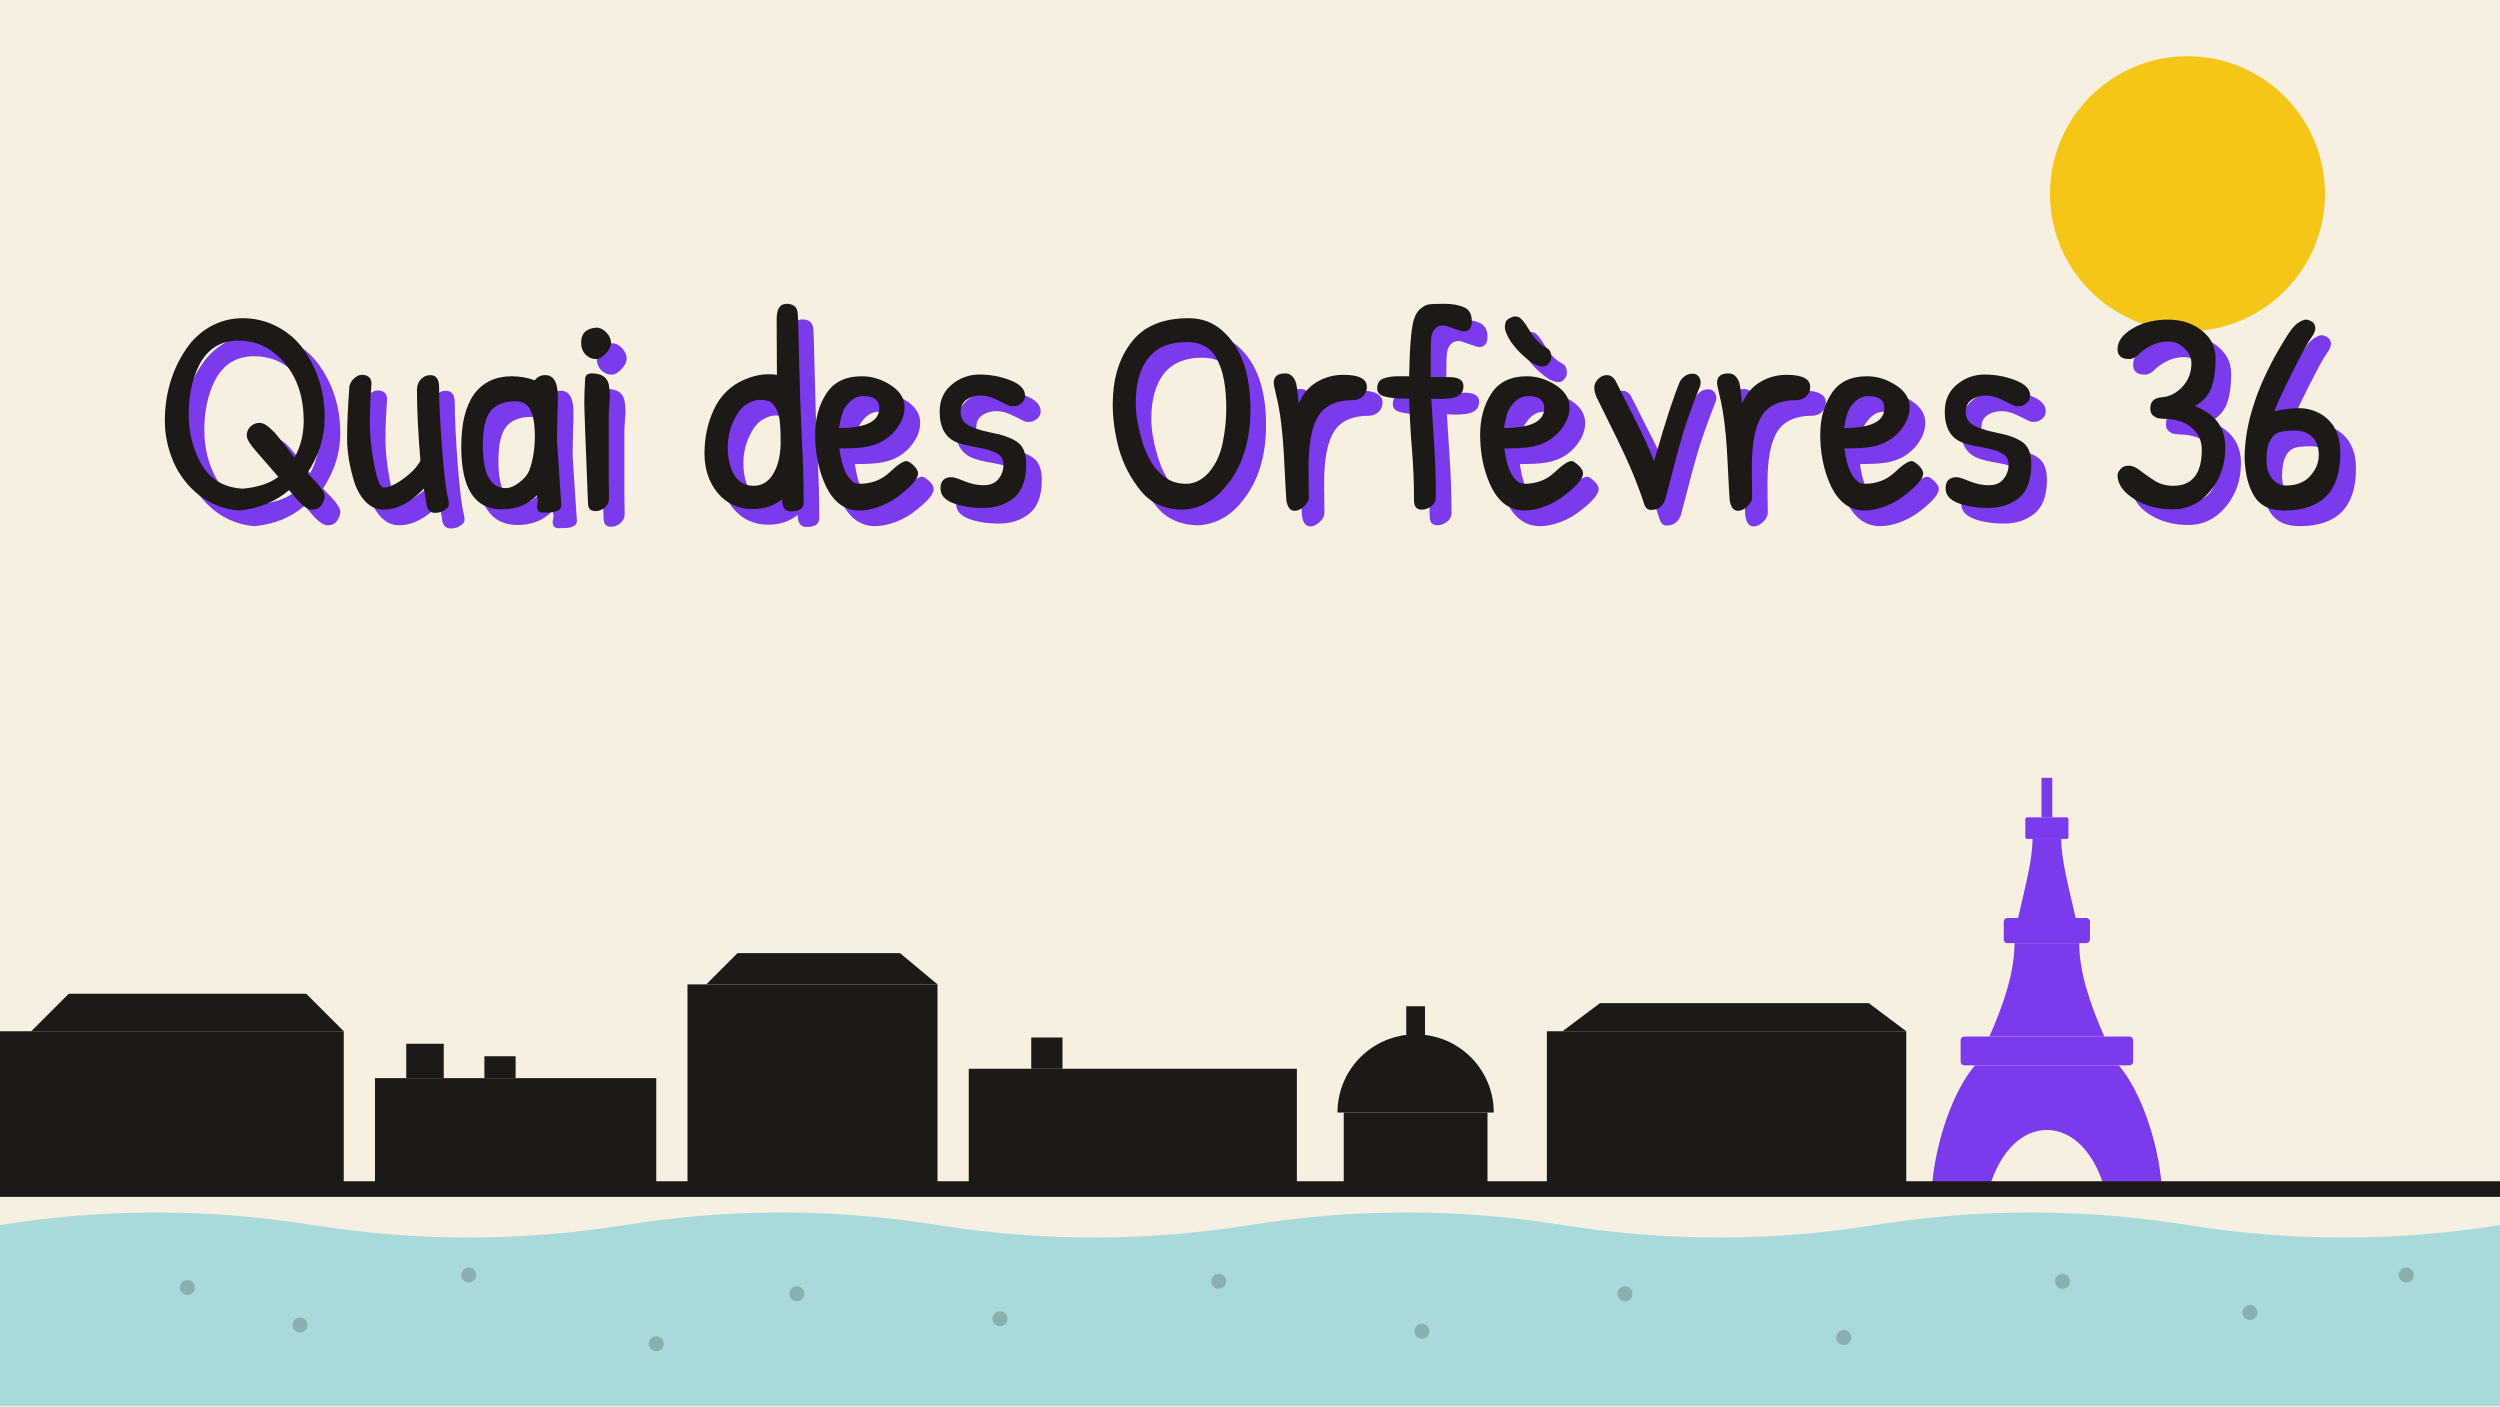
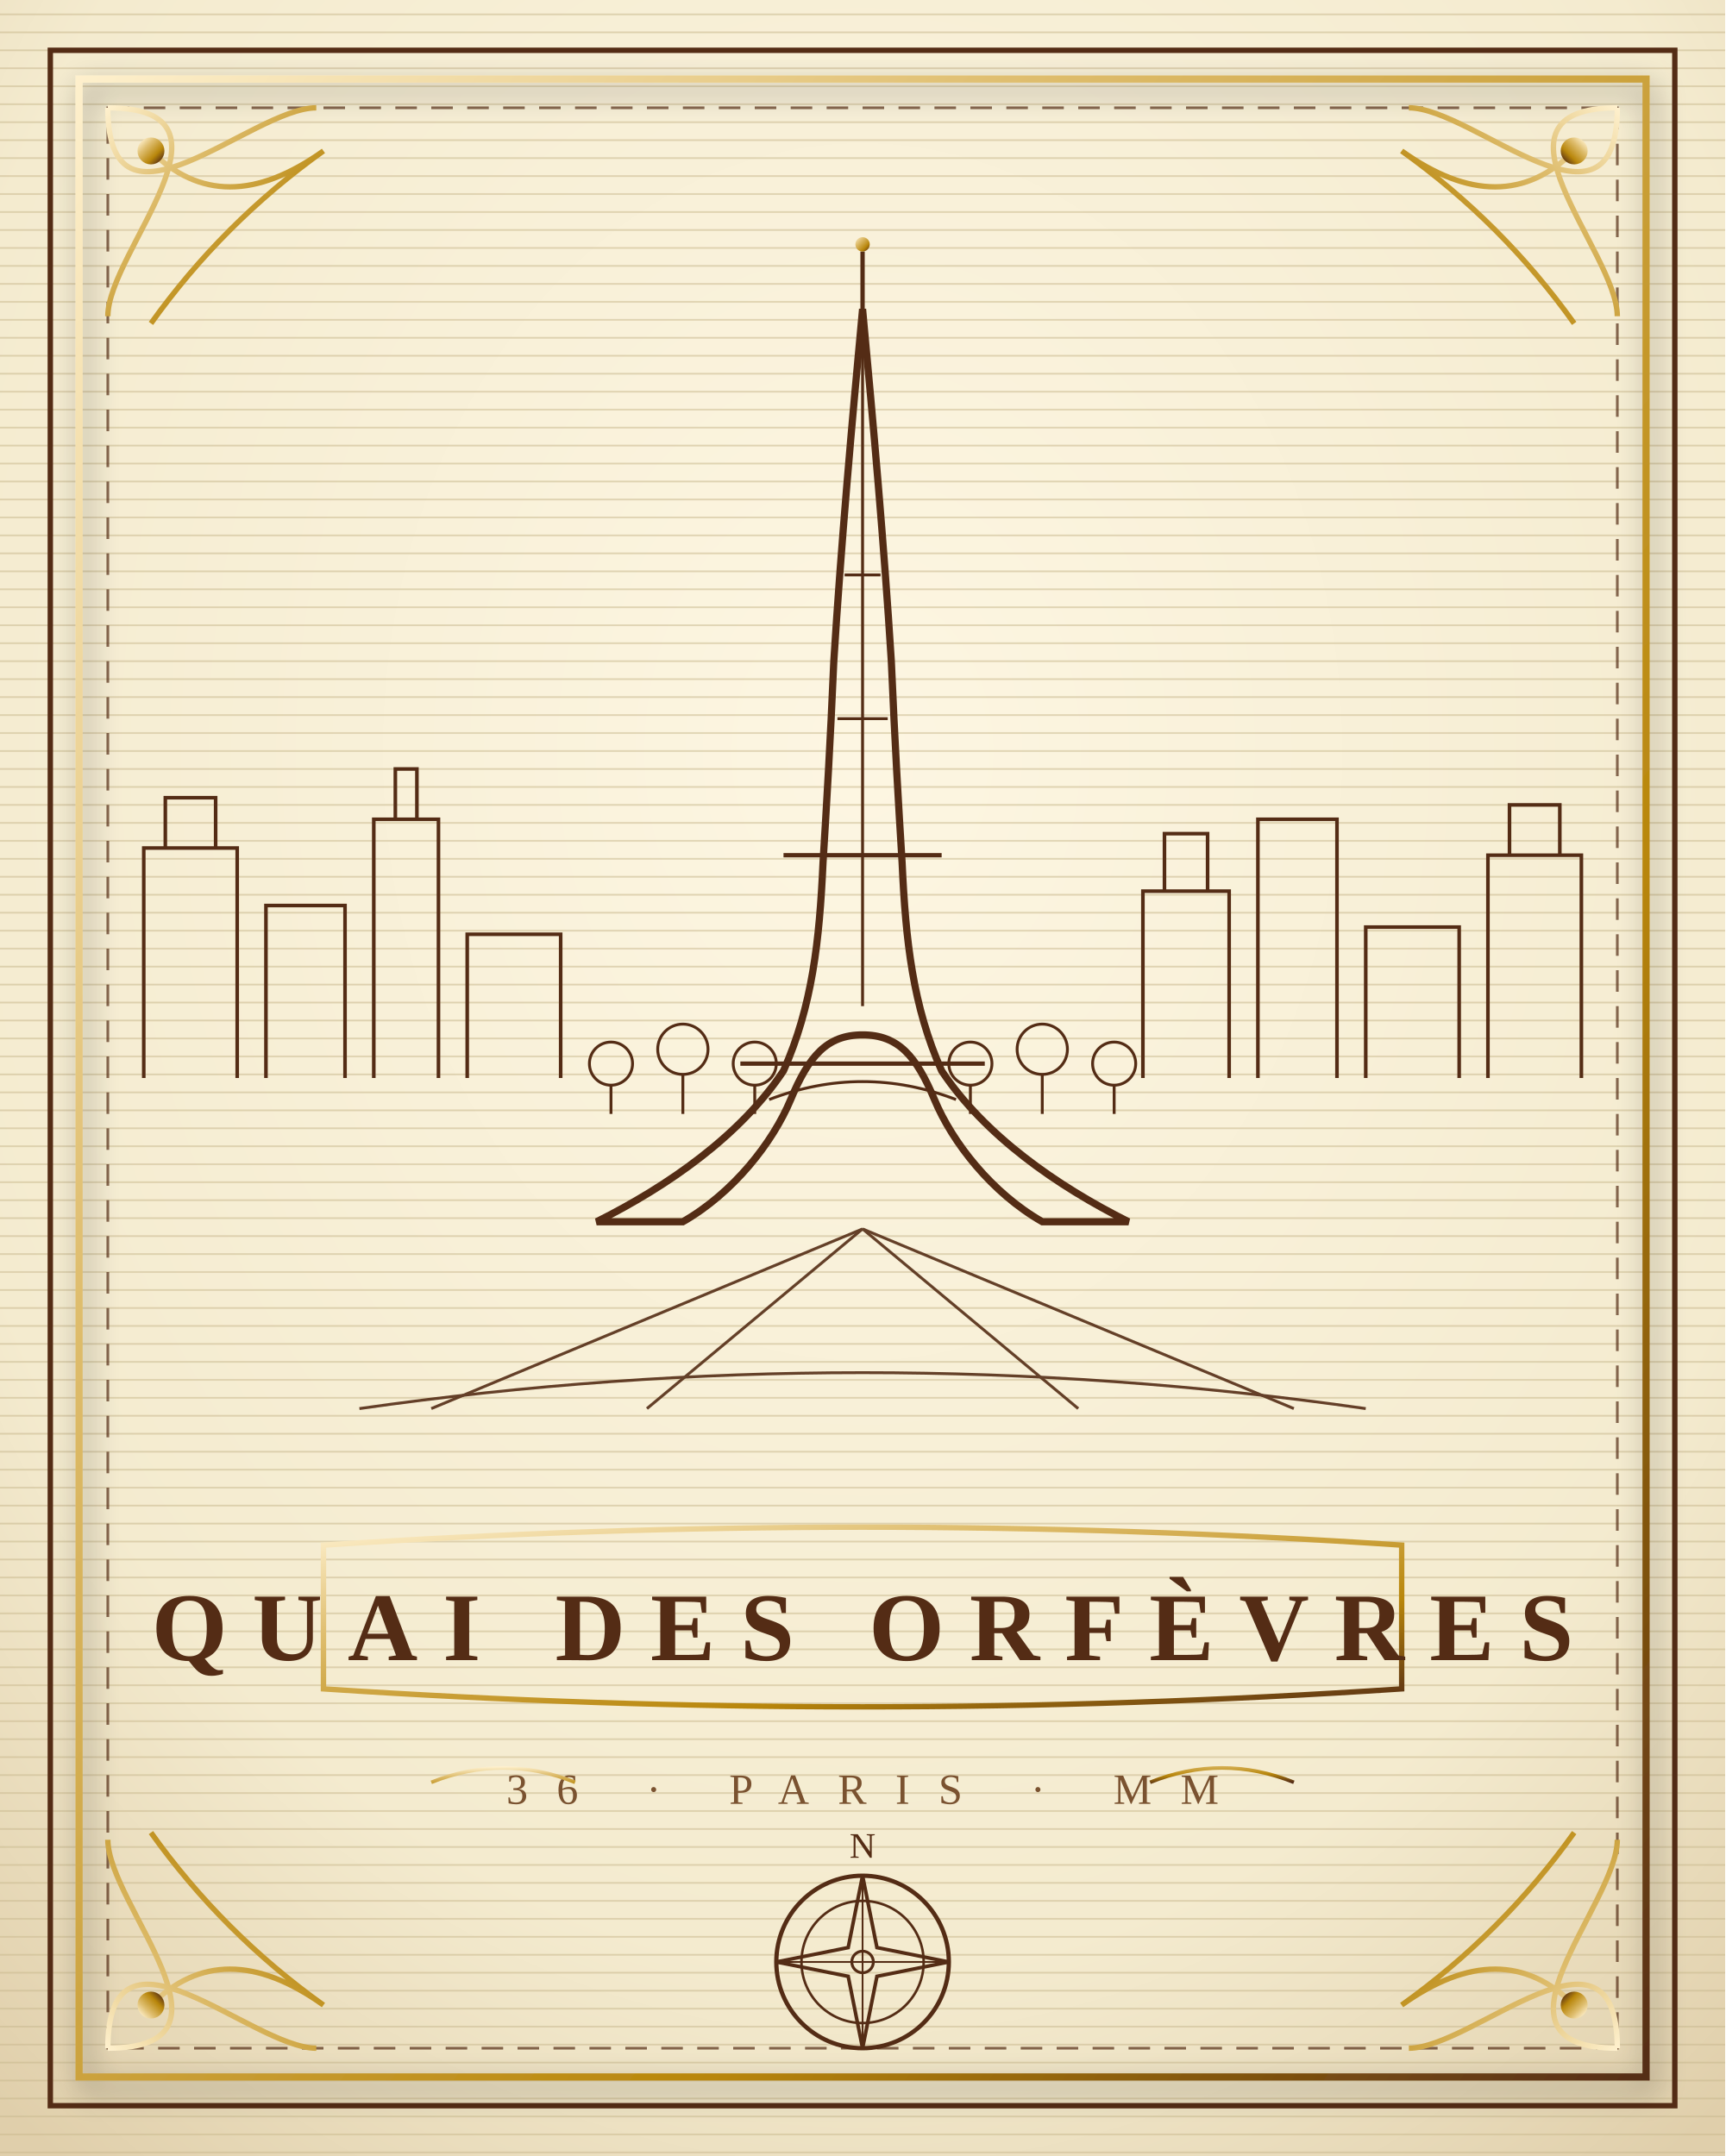
- <svg xmlns="http://www.w3.org/2000/svg" viewBox="0 0 800 450" width="800" height="450" version="1.1" id="svg28">
-   <defs id="defs28" />
-   <rect width="800" height="450" fill="#F7EFE0" id="rect1" />
-   <circle id="sun" cx="700" cy="62" r="44" fill="#F5C518" />
-   <g id="title">
-     <path d="m 98.686,163.216 -1.196,-1.38 q -6.532,5.612 -16.008,6.532 -6.992,-0.552 -12.604,-4.784 -5.52,-4.324 -8.372,-10.764 -2.76,-6.532 -2.76,-13.064 0,-12.512 6.348,-22.356 3.036,-4.876 7.912,-7.728 4.876,-2.852 10.672,-2.852 5.796,0 10.948,2.668 5.152,2.668 8.464,7.268 6.808,9.568 6.808,21.896 0,9.292 -5.52,17.664 0,0.092 2.852,3.036 2.668,2.944 2.668,4.416 0,1.38 -1.012,2.852 -0.92,1.472 -3.128,1.472 -2.208,0 -6.072,-4.876 z m -29.44,-10.028 q 4.232,7.636 13.34,8.188 7.36,-0.644 11.5,-3.772 l -7.268,-8.372 q -2.852,-3.22 -2.852,-4.876 0,-1.748 1.196,-2.852 1.196,-1.196 2.944,-1.196 1.84,0 4.784,3.128 1.748,2.024 4.692,5.796 1.288,1.84 1.656,2.208 2.944,-5.336 2.944,-11.684 0,-14.352 -9.568,-21.896 -4.784,-3.864 -11.316,-3.864 -8.464,0 -12.512,7.728 -3.404,6.808 -3.404,15.732 0,8.832 3.864,15.732 z M 116.81,128.624 q 0.368,-1.564 1.564,-2.576 1.196,-1.104 2.392,-1.104 1.288,0 1.932,0.46 0.736,0.46 0.828,0.828 0.184,0.368 0.368,1.288 -0.552,7.176 -0.552,12.972 0,5.704 1.38,13.156 1.38,7.36 3.036,7.36 2.484,0 6.256,-2.76 3.864,-2.76 5.52,-5.796 -1.104,-13.248 -1.104,-22.724 0,-1.932 1.196,-3.312 1.288,-1.38 3.036,-1.38 2.852,0 2.852,3.864 0,6.532 0.92,19.412 1.012,12.88 2.024,16.376 0.184,0.736 0.184,1.748 0,0.92 -1.288,1.748 -1.196,0.92 -3.22,0.92 -1.932,0 -2.576,-2.208 -0.184,-1.84 -0.92,-5.52 -6.44,6.716 -12.972,6.716 -3.036,0 -5.428,-2.3 -2.392,-2.3 -3.772,-6.256 -2.392,-7.636 -2.392,-14.352 0,-6.716 0.736,-16.56 z m 62.652,-3.588 q 4.048,0 4.048,6.9 0,0.736 0,1.564 l -0.184,6.44 q -0.092,3.036 -0.092,5.98 l 1.38,20.792 q 0,2.3 -4.692,2.3 -0.276,0 -1.38,0 -1.012,0 -1.472,-0.828 -0.368,-0.828 -0.092,-2.024 0.368,-1.196 -0.184,-2.668 -4.232,4.508 -11.224,4.508 -12.972,0 -12.972,-20.056 0,-11.132 4.14,-16.836 4.232,-5.704 12.052,-5.704 3.68,0 7.36,1.288 1.196,-1.656 3.312,-1.656 z m -9.568,8.372 q -5.244,0 -7.82,3.036 -2.576,3.036 -2.576,11.132 0,13.616 7.36,13.616 1.932,0 4.232,-1.748 2.392,-1.748 3.312,-3.956 1.748,-4.968 1.748,-10.856 0,-5.888 -1.472,-8.556 -1.38,-2.668 -4.784,-2.668 z M 195.93,109.856 q 1.656,0 3.128,1.564 1.472,1.564 1.472,3.312 0,1.656 -1.656,3.404 -1.564,1.748 -3.312,1.748 -1.748,0 -3.22,-1.472 -1.38,-1.472 -1.38,-3.772 0,-4.416 4.784,-4.784 0.092,0 0.184,0 z m 3.864,48.208 0.092,6.44 q 0,1.748 -1.38,2.944 -1.38,1.104 -2.944,1.104 -2.3,0 -2.392,-2.3 -1.196,-29.348 -1.196,-32.476 0,-3.128 0.276,-7.636 0.184,-1.656 2.116,-1.656 4.876,0 5.52,3.956 0.276,2.024 0.276,3.22 l -0.368,5.796 z m 53.82,-33.12 -0.092,-17.756 q 0,-4.968 3.128,-4.968 3.22,0 3.588,2.76 0.184,1.196 0.46,14.444 0.276,13.248 0.828,24.84 0.644,11.592 0.644,21.62 0,2.76 -4.14,2.76 -2.76,0 -2.76,-3.864 -3.956,3.128 -9.384,3.128 -6.9,0 -11.224,-5.152 -4.232,-5.152 -4.232,-12.696 0,-7.544 3.036,-14.076 3.128,-6.624 9.66,-9.476 4.048,-1.748 7.82,-1.748 1.38,0 2.668,0.184 z m 0.46,12.604 q -0.644,-2.024 -1.564,-3.036 -0.92,-1.104 -2.024,-1.288 -1.012,-0.276 -2.484,-0.276 -1.472,0 -3.588,1.104 -2.116,1.104 -3.588,3.588 -2.944,4.968 -2.944,10.488 0,5.428 2.116,8.924 2.208,3.404 6.164,3.404 4.048,0 6.348,-3.956 2.3,-3.956 2.3,-10.12 0,-6.9 -0.736,-8.832 z m 26.68,-12.144 q 4.876,0 9.292,2.852 4.416,2.852 4.416,7.084 0,4.14 -3.588,8.096 -3.588,3.864 -9.568,4.692 -2.576,0.368 -7.728,0.368 1.012,7.82 3.956,10.304 0.92,1.012 2.484,1.012 5.704,0 9.568,-3.588 3.864,-3.68 5.52,-3.68 0.736,0 2.208,1.38 1.472,1.38 1.472,2.576 0,2.392 -5.796,6.9 -2.576,2.116 -6.256,3.588 -3.588,1.38 -6.716,1.38 -8.004,0 -11.776,-10.304 -2.392,-6.348 -2.392,-13.984 0,-7.636 3.588,-13.156 3.588,-5.52 11.316,-5.52 z m 0.46,6.348 q -3.496,0 -5.98,3.956 -0.92,1.38 -1.748,6.256 12.88,0 12.88,-6.348 0,-3.864 -5.152,-3.864 z m 24.472,4.968 q 0,-5.428 3.864,-8.648 3.864,-3.22 8.924,-3.22 5.152,0 9.844,1.84 4.692,1.84 4.692,4.876 0,1.564 -1.196,2.484 -1.196,0.92 -2.116,0.92 -0.828,0 -1.38,0 -0.46,-0.092 -3.68,-1.748 -3.128,-1.656 -5.796,-1.656 -2.668,0 -4.6,1.38 -1.84,1.288 -1.84,3.864 0,2.576 2.116,4.048 2.208,1.472 7.636,2.576 5.428,1.012 8.28,2.944 2.944,1.932 2.944,7.176 0,7.636 -4.048,10.856 -3.956,3.128 -9.66,3.128 -5.704,0 -9.752,-1.564 -3.956,-1.564 -3.956,-4.692 0,-3.588 3.588,-3.588 0.92,0 4.048,1.288 3.128,1.288 6.164,1.288 3.128,0 4.692,-1.932 1.656,-2.024 1.656,-4.6 0,-2.576 -2.116,-3.68 -2.116,-1.196 -6.44,-1.932 -4.324,-0.736 -6.348,-1.564 -5.52,-2.208 -5.52,-9.844 z m 79.672,-29.9 q 6.44,0 10.948,4.14 8.832,7.912 8.832,25.024 0,17.02 -9.752,26.772 -5.06,4.876 -11.684,5.336 -8.74,0 -13.616,-5.98 -4.876,-5.98 -6.992,-13.34 -2.024,-7.452 -2.024,-14.352 0,-11.776 5.612,-19.412 5.888,-8.188 18.676,-8.188 z m -0.644,7.636 q -12.328,0 -15.364,11.684 -0.92,3.128 -0.92,8.004 0,4.876 1.84,11.316 2.484,8.648 7.36,12.144 2.852,2.208 6.9,2.208 4.048,0 7.268,-3.588 3.22,-3.68 4.416,-9.292 1.196,-5.612 1.196,-11.316 0,-10.12 -2.944,-15.64 -2.852,-5.52 -9.752,-5.52 z m 39.008,40.112 0.092,9.476 q 0,1.656 -1.564,3.036 -1.472,1.38 -2.944,1.38 -2.116,0 -2.668,-3.312 -0.092,-0.736 -0.736,-13.432 -0.644,-12.788 -2.484,-20.056 -0.828,-3.496 -0.828,-4.14 0,-3.036 3.68,-3.036 1.564,0 2.484,1.196 0.92,1.196 1.104,2.484 0.276,1.196 0.46,3.312 0.184,2.116 0.276,2.668 1.932,-4.6 5.796,-6.9 3.864,-2.3 8.464,-2.3 7.544,0 7.544,3.864 0,1.932 -1.38,3.128 -1.288,1.104 -3.036,1.104 -7.82,0 -11.04,4.968 -3.22,4.968 -3.22,16.56 z M 459.786,103.6 q 1.472,-1.104 2.484,-1.196 1.104,-0.184 4.876,-0.184 3.864,0 6.348,1.104 2.484,1.104 2.484,4.416 0,3.312 -2.668,3.312 -0.552,0 -3.128,-0.92 -2.576,-1.012 -3.312,-1.012 -3.22,0 -3.864,3.864 -0.184,1.38 -0.184,5.704 0,4.232 0,6.992 h 6.44 q 4.048,0.184 4.048,2.852 0,3.864 -5.52,4.048 -0.828,0.092 -2.024,0.092 -1.196,0 -2.76,-0.092 0.184,3.68 0.828,13.156 0.644,9.384 0.644,18.308 0,1.84 -1.472,2.944 -1.472,1.104 -3.036,1.104 -2.484,0 -2.484,-2.944 0,-8.28 -0.644,-16.1 -0.644,-7.82 -0.92,-16.468 -8.28,0 -9.66,-1.656 -0.552,-0.644 -0.552,-1.656 0,-2.392 1.932,-3.128 2.024,-0.736 4.6,-0.736 2.576,0 3.68,0 0.276,-14.996 1.656,-18.584 0.828,-2.208 2.208,-3.22 z m 41.032,17.388 q -0.828,1.288 -2.116,1.288 -1.196,0 -2.944,-0.92 -1.656,-0.92 -4.232,-3.404 -2.484,-2.484 -3.772,-4.784 -1.196,-2.392 -1.196,-3.22 0,-0.92 0.184,-1.656 0.184,-0.828 1.196,-1.38 1.104,-0.644 1.748,-0.644 0.644,0 1.012,0.092 1.38,0.368 3.772,4.416 2.392,3.956 5.244,5.428 1.472,0.736 1.656,2.392 0.184,1.656 -0.552,2.392 z m -7.268,4.416 q 4.876,0 9.292,2.852 4.416,2.852 4.416,7.084 0,4.14 -3.588,8.096 -3.588,3.864 -9.568,4.692 -2.576,0.368 -7.728,0.368 1.012,7.82 3.956,10.304 0.92,1.012 2.484,1.012 5.704,0 9.568,-3.588 3.864,-3.68 5.52,-3.68 0.736,0 2.208,1.38 1.472,1.38 1.472,2.576 0,2.392 -5.796,6.9 -2.576,2.116 -6.256,3.588 -3.588,1.38 -6.716,1.38 -8.004,0 -11.776,-10.304 -2.392,-6.348 -2.392,-13.984 0,-7.636 3.588,-13.156 3.588,-5.52 11.316,-5.52 z m 0.46,6.348 q -3.496,0 -5.98,3.956 -0.92,1.38 -1.748,6.256 12.88,0 12.88,-6.348 0,-3.864 -5.152,-3.864 z m 52.624,-7.176 q 1.288,0 1.932,0.92 0.644,0.828 0.644,1.84 l -0.092,0.92 q -3.864,9.844 -5.704,16.008 -1.196,4.324 -1.84,6.44 -0.552,2.116 -1.932,7.452 -1.38,5.336 -1.84,6.9 -1.288,3.128 -4.508,3.128 -1.564,0 -2.208,-2.024 -2.944,-9.2 -8.648,-20.792 -5.704,-11.592 -6.532,-13.248 -0.736,-1.748 -0.736,-3.128 0,-1.38 1.196,-2.668 1.288,-1.288 2.852,-1.288 1.564,0 2.668,1.656 1.012,2.024 5.704,11.316 4.784,9.292 6.716,14.628 0.092,-0.552 0.644,-2.3 4.692,-16.284 7.636,-23.276 1.564,-2.484 4.048,-2.484 z m 18.952,29.992 0.092,9.476 q 0,1.656 -1.564,3.036 -1.472,1.38 -2.944,1.38 -2.116,0 -2.668,-3.312 -0.092,-0.736 -0.736,-13.432 -0.644,-12.788 -2.484,-20.056 -0.828,-3.496 -0.828,-4.14 0,-3.036 3.68,-3.036 1.564,0 2.484,1.196 0.92,1.196 1.104,2.484 0.276,1.196 0.46,3.312 0.184,2.116 0.276,2.668 1.932,-4.6 5.796,-6.9 3.864,-2.3 8.464,-2.3 7.544,0 7.544,3.864 0,1.932 -1.38,3.128 -1.288,1.104 -3.036,1.104 -7.82,0 -11.04,4.968 -3.22,4.968 -3.22,16.56 z m 36.8,-29.164 q 4.876,0 9.292,2.852 4.416,2.852 4.416,7.084 0,4.14 -3.588,8.096 -3.588,3.864 -9.568,4.692 -2.576,0.368 -7.728,0.368 1.012,7.82 3.956,10.304 0.92,1.012 2.484,1.012 5.704,0 9.568,-3.588 3.864,-3.68 5.52,-3.68 0.736,0 2.208,1.38 1.472,1.38 1.472,2.576 0,2.392 -5.796,6.9 -2.576,2.116 -6.256,3.588 -3.588,1.38 -6.716,1.38 -8.004,0 -11.776,-10.304 -2.392,-6.348 -2.392,-13.984 0,-7.636 3.588,-13.156 3.588,-5.52 11.316,-5.52 z m 0.46,6.348 q -3.496,0 -5.98,3.956 -0.92,1.38 -1.748,6.256 12.88,0 12.88,-6.348 0,-3.864 -5.152,-3.864 z m 24.472,4.968 q 0,-5.428 3.864,-8.648 3.864,-3.22 8.924,-3.22 5.152,0 9.844,1.84 4.692,1.84 4.692,4.876 0,1.564 -1.196,2.484 -1.196,0.92 -2.116,0.92 -0.828,0 -1.38,0 -0.46,-0.092 -3.68,-1.748 -3.128,-1.656 -5.796,-1.656 -2.668,0 -4.6,1.38 -1.84,1.288 -1.84,3.864 0,2.576 2.116,4.048 2.208,1.472 7.636,2.576 5.428,1.012 8.28,2.944 2.944,1.932 2.944,7.176 0,7.636 -4.048,10.856 -3.956,3.128 -9.66,3.128 -5.704,0 -9.752,-1.564 -3.956,-1.564 -3.956,-4.692 0,-3.588 3.588,-3.588 0.92,0 4.048,1.288 3.128,1.288 6.164,1.288 3.128,0 4.692,-1.932 1.656,-2.024 1.656,-4.6 0,-2.576 -2.116,-3.68 -2.116,-1.196 -6.44,-1.932 -4.324,-0.736 -6.348,-1.564 -5.52,-2.208 -5.52,-9.844 z m 71.576,-22.448 q -5.428,0 -10.12,4.692 -1.288,0.92 -2.3,0.92 -1.012,0 -1.748,-0.184 -2.116,-0.644 -2.116,-2.944 0,-3.772 4.784,-6.624 4.784,-2.852 11.316,-2.852 6.532,0 10.856,3.496 4.416,3.404 4.416,8.924 0,5.52 -1.288,9.2 -1.196,3.68 -5.336,6.072 9.752,3.68 9.752,13.248 0,8.096 -4.876,13.984 -4.876,5.796 -11.96,5.796 -6.992,0 -12.328,-3.312 -5.336,-3.404 -5.336,-7.636 0,-0.828 0.92,-1.932 0.92,-1.104 2.668,-1.104 1.748,0 3.772,1.656 2.024,1.564 4.6,3.22 2.576,1.564 5.796,1.564 9.2,0 9.2,-11.5 0,-4.416 -3.22,-7.084 -3.128,-2.76 -8.924,-2.852 -1.196,-0.092 -1.84,-0.184 -0.552,-0.092 -1.564,-0.828 -0.92,-0.736 -0.92,-2.3 0,-3.312 3.68,-3.588 3.68,-0.276 6.532,-3.312 2.944,-3.036 2.944,-7.636 0,-2.576 -2.208,-4.692 -2.208,-2.208 -5.152,-2.208 z m 45.632,-1.104 q -1.38,1.84 -6.348,11.684 -4.876,9.844 -5.336,11.776 3.864,-1.012 7.82,-1.012 4.048,0 7.544,2.208 5.704,3.772 5.704,12.144 0,18.308 -17.848,18.4 -0.092,0 -0.276,0 -6.532,0 -9.384,-4.508 -2.852,-4.6 -3.128,-12.144 0,-17.48 13.156,-38.548 2.208,-3.68 3.864,-4.784 1.656,-1.104 2.576,-1.104 1.012,0 2.024,0.736 1.012,0.736 1.012,2.024 0,1.288 -1.38,3.128 z m 2.484,37.444 q 0,-3.772 -2.116,-5.796 -2.024,-2.024 -5.52,-2.024 -3.496,0 -5.152,0.552 -1.288,0.552 -2.024,1.472 -0.736,0.828 -1.38,2.668 -0.552,1.84 -0.552,5.06 0,3.128 1.748,5.52 1.84,2.3 4.416,2.3 5.152,0 7.82,-3.036 2.76,-3.036 2.76,-6.716 z" id="text1" style="font-size:92px;font-family:'Patrick Hand';text-anchor:middle;fill:#7c3aed" aria-label="Quai des Orfèvres 36" />
-     <path d="m 93.686,158.216 -1.196,-1.38 q -6.532,5.612 -16.008,6.532 -6.992,-0.552 -12.604,-4.784 -5.52,-4.324 -8.372,-10.764 -2.76,-6.532 -2.76,-13.064 0,-12.512 6.348,-22.356 3.036,-4.876 7.912,-7.728 4.876,-2.852 10.672,-2.852 5.796,0 10.948,2.668 5.152,2.668 8.464,7.268 6.808,9.568 6.808,21.896 0,9.292 -5.52,17.664 0,0.092 2.852,3.036 2.668,2.944 2.668,4.416 0,1.38 -1.012,2.852 -0.92,1.472 -3.128,1.472 -2.208,0 -6.072,-4.876 z m -29.44,-10.028 q 4.232,7.636 13.34,8.188 7.36,-0.644 11.5,-3.772 l -7.268,-8.372 q -2.852,-3.22 -2.852,-4.876 0,-1.748 1.196,-2.852 1.196,-1.196 2.944,-1.196 1.84,0 4.784,3.128 1.748,2.024 4.692,5.796 1.288,1.84 1.656,2.208 2.944,-5.336 2.944,-11.684 0,-14.352 -9.568,-21.896 -4.784,-3.864 -11.316,-3.864 -8.464,0 -12.512,7.728 -3.404,6.808 -3.404,15.732 0,8.832 3.864,15.732 z M 111.81,123.624 q 0.368,-1.564 1.564,-2.576 1.196,-1.104 2.392,-1.104 1.288,0 1.932,0.46 0.736,0.46 0.828,0.828 0.184,0.368 0.368,1.288 -0.552,7.176 -0.552,12.972 0,5.704 1.38,13.156 1.38,7.36 3.036,7.36 2.484,0 6.256,-2.76 3.864,-2.76 5.52,-5.796 -1.104,-13.248 -1.104,-22.724 0,-1.932 1.196,-3.312 1.288,-1.38 3.036,-1.38 2.852,0 2.852,3.864 0,6.532 0.92,19.412 1.012,12.88 2.024,16.376 0.184,0.736 0.184,1.748 0,0.92 -1.288,1.748 -1.196,0.92 -3.22,0.92 -1.932,0 -2.576,-2.208 -0.184,-1.84 -0.92,-5.52 -6.44,6.716 -12.972,6.716 -3.036,0 -5.428,-2.3 -2.392,-2.3 -3.772,-6.256 -2.392,-7.636 -2.392,-14.352 0,-6.716 0.736,-16.56 z m 62.652,-3.588 q 4.048,0 4.048,6.9 0,0.736 0,1.564 l -0.184,6.44 q -0.092,3.036 -0.092,5.98 l 1.38,20.792 q 0,2.3 -4.692,2.3 -0.276,0 -1.38,0 -1.012,0 -1.472,-0.828 -0.368,-0.828 -0.092,-2.024 0.368,-1.196 -0.184,-2.668 -4.232,4.508 -11.224,4.508 -12.972,0 -12.972,-20.056 0,-11.132 4.14,-16.836 4.232,-5.704 12.052,-5.704 3.68,0 7.36,1.288 1.196,-1.656 3.312,-1.656 z m -9.568,8.372 q -5.244,0 -7.82,3.036 -2.576,3.036 -2.576,11.132 0,13.616 7.36,13.616 1.932,0 4.232,-1.748 2.392,-1.748 3.312,-3.956 1.748,-4.968 1.748,-10.856 0,-5.888 -1.472,-8.556 -1.38,-2.668 -4.784,-2.668 z M 190.93,104.856 q 1.656,0 3.128,1.564 1.472,1.564 1.472,3.312 0,1.656 -1.656,3.404 -1.564,1.748 -3.312,1.748 -1.748,0 -3.22,-1.472 -1.38,-1.472 -1.38,-3.772 0,-4.416 4.784,-4.784 0.092,0 0.184,0 z m 3.864,48.208 0.092,6.44 q 0,1.748 -1.38,2.944 -1.38,1.104 -2.944,1.104 -2.3,0 -2.392,-2.3 -1.196,-29.348 -1.196,-32.476 0,-3.128 0.276,-7.636 0.184,-1.656 2.116,-1.656 4.876,0 5.52,3.956 0.276,2.024 0.276,3.22 l -0.368,5.796 z m 53.82,-33.12 -0.092,-17.756 q 0,-4.968 3.128,-4.968 3.22,0 3.588,2.76 0.184,1.196 0.46,14.444 0.276,13.248 0.828,24.84 0.644,11.592 0.644,21.62 0,2.76 -4.14,2.76 -2.76,0 -2.76,-3.864 -3.956,3.128 -9.384,3.128 -6.9,0 -11.224,-5.152 -4.232,-5.152 -4.232,-12.696 0,-7.544 3.036,-14.076 3.128,-6.624 9.66,-9.476 4.048,-1.748 7.82,-1.748 1.38,0 2.668,0.184 z m 0.46,12.604 q -0.644,-2.024 -1.564,-3.036 -0.92,-1.104 -2.024,-1.288 -1.012,-0.276 -2.484,-0.276 -1.472,0 -3.588,1.104 -2.116,1.104 -3.588,3.588 -2.944,4.968 -2.944,10.488 0,5.428 2.116,8.924 2.208,3.404 6.164,3.404 4.048,0 6.348,-3.956 2.3,-3.956 2.3,-10.12 0,-6.9 -0.736,-8.832 z m 26.68,-12.144 q 4.876,0 9.292,2.852 4.416,2.852 4.416,7.084 0,4.14 -3.588,8.096 -3.588,3.864 -9.568,4.692 -2.576,0.368 -7.728,0.368 1.012,7.82 3.956,10.304 0.92,1.012 2.484,1.012 5.704,0 9.568,-3.588 3.864,-3.68 5.52,-3.68 0.736,0 2.208,1.38 1.472,1.38 1.472,2.576 0,2.392 -5.796,6.9 -2.576,2.116 -6.256,3.588 -3.588,1.38 -6.716,1.38 -8.004,0 -11.776,-10.304 -2.392,-6.348 -2.392,-13.984 0,-7.636 3.588,-13.156 3.588,-5.52 11.316,-5.52 z m 0.46,6.348 q -3.496,0 -5.98,3.956 -0.92,1.38 -1.748,6.256 12.88,0 12.88,-6.348 0,-3.864 -5.152,-3.864 z m 24.472,4.968 q 0,-5.428 3.864,-8.648 3.864,-3.22 8.924,-3.22 5.152,0 9.844,1.84 4.692,1.84 4.692,4.876 0,1.564 -1.196,2.484 -1.196,0.92 -2.116,0.92 -0.828,0 -1.38,0 -0.46,-0.092 -3.68,-1.748 -3.128,-1.656 -5.796,-1.656 -2.668,0 -4.6,1.38 -1.84,1.288 -1.84,3.864 0,2.576 2.116,4.048 2.208,1.472 7.636,2.576 5.428,1.012 8.28,2.944 2.944,1.932 2.944,7.176 0,7.636 -4.048,10.856 -3.956,3.128 -9.66,3.128 -5.704,0 -9.752,-1.564 -3.956,-1.564 -3.956,-4.692 0,-3.588 3.588,-3.588 0.92,0 4.048,1.288 3.128,1.288 6.164,1.288 3.128,0 4.692,-1.932 1.656,-2.024 1.656,-4.6 0,-2.576 -2.116,-3.68 -2.116,-1.196 -6.44,-1.932 -4.324,-0.736 -6.348,-1.564 -5.52,-2.208 -5.52,-9.844 z m 79.672,-29.9 q 6.44,0 10.948,4.14 8.832,7.912 8.832,25.024 0,17.02 -9.752,26.772 -5.06,4.876 -11.684,5.336 -8.74,0 -13.616,-5.98 -4.876,-5.98 -6.992,-13.34 -2.024,-7.452 -2.024,-14.352 0,-11.776 5.612,-19.412 5.888,-8.188 18.676,-8.188 z m -0.644,7.636 q -12.328,0 -15.364,11.684 -0.92,3.128 -0.92,8.004 0,4.876 1.84,11.316 2.484,8.648 7.36,12.144 2.852,2.208 6.9,2.208 4.048,0 7.268,-3.588 3.22,-3.68 4.416,-9.292 1.196,-5.612 1.196,-11.316 0,-10.12 -2.944,-15.64 -2.852,-5.52 -9.752,-5.52 z m 39.008,40.112 0.092,9.476 q 0,1.656 -1.564,3.036 -1.472,1.38 -2.944,1.38 -2.116,0 -2.668,-3.312 -0.092,-0.736 -0.736,-13.432 -0.644,-12.788 -2.484,-20.056 -0.828,-3.496 -0.828,-4.14 0,-3.036 3.68,-3.036 1.564,0 2.484,1.196 0.92,1.196 1.104,2.484 0.276,1.196 0.46,3.312 0.184,2.116 0.276,2.668 1.932,-4.6 5.796,-6.9 3.864,-2.3 8.464,-2.3 7.544,0 7.544,3.864 0,1.932 -1.38,3.128 -1.288,1.104 -3.036,1.104 -7.82,0 -11.04,4.968 -3.22,4.968 -3.22,16.56 z M 454.786,98.6 q 1.472,-1.104 2.484,-1.196 1.104,-0.184 4.876,-0.184 3.864,0 6.348,1.104 2.484,1.104 2.484,4.416 0,3.312 -2.668,3.312 -0.552,0 -3.128,-0.92 -2.576,-1.012 -3.312,-1.012 -3.22,0 -3.864,3.864 -0.184,1.38 -0.184,5.704 0,4.232 0,6.992 h 6.44 q 4.048,0.184 4.048,2.852 0,3.864 -5.52,4.048 -0.828,0.092 -2.024,0.092 -1.196,0 -2.76,-0.092 0.184,3.68 0.828,13.156 0.644,9.384 0.644,18.308 0,1.84 -1.472,2.944 -1.472,1.104 -3.036,1.104 -2.484,0 -2.484,-2.944 0,-8.28 -0.644,-16.1 -0.644,-7.82 -0.92,-16.468 -8.28,0 -9.66,-1.656 -0.552,-0.644 -0.552,-1.656 0,-2.392 1.932,-3.128 2.024,-0.736 4.6,-0.736 2.576,0 3.68,0 0.276,-14.996 1.656,-18.584 0.828,-2.208 2.208,-3.22 z m 41.032,17.388 q -0.828,1.288 -2.116,1.288 -1.196,0 -2.944,-0.92 -1.656,-0.92 -4.232,-3.404 -2.484,-2.484 -3.772,-4.784 -1.196,-2.392 -1.196,-3.22 0,-0.92 0.184,-1.656 0.184,-0.828 1.196,-1.38 1.104,-0.644 1.748,-0.644 0.644,0 1.012,0.092 1.38,0.368 3.772,4.416 2.392,3.956 5.244,5.428 1.472,0.736 1.656,2.392 0.184,1.656 -0.552,2.392 z m -7.268,4.416 q 4.876,0 9.292,2.852 4.416,2.852 4.416,7.084 0,4.14 -3.588,8.096 -3.588,3.864 -9.568,4.692 -2.576,0.368 -7.728,0.368 1.012,7.82 3.956,10.304 0.92,1.012 2.484,1.012 5.704,0 9.568,-3.588 3.864,-3.68 5.52,-3.68 0.736,0 2.208,1.38 1.472,1.38 1.472,2.576 0,2.392 -5.796,6.9 -2.576,2.116 -6.256,3.588 -3.588,1.38 -6.716,1.38 -8.004,0 -11.776,-10.304 -2.392,-6.348 -2.392,-13.984 0,-7.636 3.588,-13.156 3.588,-5.52 11.316,-5.52 z m 0.46,6.348 q -3.496,0 -5.98,3.956 -0.92,1.38 -1.748,6.256 12.88,0 12.88,-6.348 0,-3.864 -5.152,-3.864 z m 52.624,-7.176 q 1.288,0 1.932,0.92 0.644,0.828 0.644,1.84 l -0.092,0.92 q -3.864,9.844 -5.704,16.008 -1.196,4.324 -1.84,6.44 -0.552,2.116 -1.932,7.452 -1.38,5.336 -1.84,6.9 -1.288,3.128 -4.508,3.128 -1.564,0 -2.208,-2.024 -2.944,-9.2 -8.648,-20.792 -5.704,-11.592 -6.532,-13.248 -0.736,-1.748 -0.736,-3.128 0,-1.38 1.196,-2.668 1.288,-1.288 2.852,-1.288 1.564,0 2.668,1.656 1.012,2.024 5.704,11.316 4.784,9.292 6.716,14.628 0.092,-0.552 0.644,-2.3 4.692,-16.284 7.636,-23.276 1.564,-2.484 4.048,-2.484 z m 18.952,29.992 0.092,9.476 q 0,1.656 -1.564,3.036 -1.472,1.38 -2.944,1.38 -2.116,0 -2.668,-3.312 -0.092,-0.736 -0.736,-13.432 -0.644,-12.788 -2.484,-20.056 -0.828,-3.496 -0.828,-4.14 0,-3.036 3.68,-3.036 1.564,0 2.484,1.196 0.92,1.196 1.104,2.484 0.276,1.196 0.46,3.312 0.184,2.116 0.276,2.668 1.932,-4.6 5.796,-6.9 3.864,-2.3 8.464,-2.3 7.544,0 7.544,3.864 0,1.932 -1.38,3.128 -1.288,1.104 -3.036,1.104 -7.82,0 -11.04,4.968 -3.22,4.968 -3.22,16.56 z m 36.8,-29.164 q 4.876,0 9.292,2.852 4.416,2.852 4.416,7.084 0,4.14 -3.588,8.096 -3.588,3.864 -9.568,4.692 -2.576,0.368 -7.728,0.368 1.012,7.82 3.956,10.304 0.92,1.012 2.484,1.012 5.704,0 9.568,-3.588 3.864,-3.68 5.52,-3.68 0.736,0 2.208,1.38 1.472,1.38 1.472,2.576 0,2.392 -5.796,6.9 -2.576,2.116 -6.256,3.588 -3.588,1.38 -6.716,1.38 -8.004,0 -11.776,-10.304 -2.392,-6.348 -2.392,-13.984 0,-7.636 3.588,-13.156 3.588,-5.52 11.316,-5.52 z m 0.46,6.348 q -3.496,0 -5.98,3.956 -0.92,1.38 -1.748,6.256 12.88,0 12.88,-6.348 0,-3.864 -5.152,-3.864 z m 24.472,4.968 q 0,-5.428 3.864,-8.648 3.864,-3.22 8.924,-3.22 5.152,0 9.844,1.84 4.692,1.84 4.692,4.876 0,1.564 -1.196,2.484 -1.196,0.92 -2.116,0.92 -0.828,0 -1.38,0 -0.46,-0.092 -3.68,-1.748 -3.128,-1.656 -5.796,-1.656 -2.668,0 -4.6,1.38 -1.84,1.288 -1.84,3.864 0,2.576 2.116,4.048 2.208,1.472 7.636,2.576 5.428,1.012 8.28,2.944 2.944,1.932 2.944,7.176 0,7.636 -4.048,10.856 -3.956,3.128 -9.66,3.128 -5.704,0 -9.752,-1.564 -3.956,-1.564 -3.956,-4.692 0,-3.588 3.588,-3.588 0.92,0 4.048,1.288 3.128,1.288 6.164,1.288 3.128,0 4.692,-1.932 1.656,-2.024 1.656,-4.6 0,-2.576 -2.116,-3.68 -2.116,-1.196 -6.44,-1.932 -4.324,-0.736 -6.348,-1.564 -5.52,-2.208 -5.52,-9.844 z m 71.576,-22.448 q -5.428,0 -10.12,4.692 -1.288,0.92 -2.3,0.92 -1.012,0 -1.748,-0.184 -2.116,-0.644 -2.116,-2.944 0,-3.772 4.784,-6.624 4.784,-2.852 11.316,-2.852 6.532,0 10.856,3.496 4.416,3.404 4.416,8.924 0,5.52 -1.288,9.2 -1.196,3.68 -5.336,6.072 9.752,3.68 9.752,13.248 0,8.096 -4.876,13.984 -4.876,5.796 -11.96,5.796 -6.992,0 -12.328,-3.312 -5.336,-3.404 -5.336,-7.636 0,-0.828 0.92,-1.932 0.92,-1.104 2.668,-1.104 1.748,0 3.772,1.656 2.024,1.564 4.6,3.22 2.576,1.564 5.796,1.564 9.2,0 9.2,-11.5 0,-4.416 -3.22,-7.084 -3.128,-2.76 -8.924,-2.852 -1.196,-0.092 -1.84,-0.184 -0.552,-0.092 -1.564,-0.828 -0.92,-0.736 -0.92,-2.3 0,-3.312 3.68,-3.588 3.68,-0.276 6.532,-3.312 2.944,-3.036 2.944,-7.636 0,-2.576 -2.208,-4.692 -2.208,-2.208 -5.152,-2.208 z m 45.632,-1.104 q -1.38,1.84 -6.348,11.684 -4.876,9.844 -5.336,11.776 3.864,-1.012 7.82,-1.012 4.048,0 7.544,2.208 5.704,3.772 5.704,12.144 0,18.308 -17.848,18.4 -0.092,0 -0.276,0 -6.532,0 -9.384,-4.508 -2.852,-4.6 -3.128,-12.144 0,-17.48 13.156,-38.548 2.208,-3.68 3.864,-4.784 1.656,-1.104 2.576,-1.104 1.012,0 2.024,0.736 1.012,0.736 1.012,2.024 0,1.288 -1.38,3.128 z m 2.484,37.444 q 0,-3.772 -2.116,-5.796 -2.024,-2.024 -5.52,-2.024 -3.496,0 -5.152,0.552 -1.288,0.552 -2.024,1.472 -0.736,0.828 -1.38,2.668 -0.552,1.84 -0.552,5.06 0,3.128 1.748,5.52 1.84,2.3 4.416,2.3 5.152,0 7.82,-3.036 2.76,-3.036 2.76,-6.716 z" id="text2" style="font-size:92px;font-family:'Patrick Hand';text-anchor:middle;fill:#1c1917" aria-label="Quai des Orfèvres 36" />
-   </g>
-   <g id="skyline" fill="#1C1917">
-     <rect x="0" y="330" width="110" height="50" id="rect2" />
-     <path d="M 10 330 L 22 318 L 98 318 L 110 330 Z" id="path2" />
-     <rect x="120" y="345" width="90" height="35" id="rect3" />
-     <rect x="130" y="334" width="12" height="11" id="rect4" />
-     <rect x="155" y="338" width="10" height="7" id="rect5" />
-     <rect x="220" y="315" width="80" height="65" id="rect6" />
-     <path d="M 226 315 L 236 305 L 288 305 L 300 315 Z" id="path6" />
-     <rect x="310" y="342" width="105" height="38" id="rect7" />
-     <rect x="330" y="332" width="10" height="10" id="rect8" />
-     <rect x="430" y="356" width="46" height="24" id="rect9" />
-     <path d="M 428 356 A 25 25 0 0 1 478 356 Z" id="path9" />
-     <rect x="450" y="322" width="6" height="12" id="rect10" />
-     <rect x="495" y="330" width="115" height="50" id="rect11" />
-     <path d="M 500 330 L 512 321 L 598 321 L 610 330 Z" id="path11" />
-   </g>
-   <g id="eiffel" fill="#7C3AED" transform="translate(574.5 230.5) scale(1.15)">
-     <path fill-rule="evenodd" d="       M 38 130       C 39 117 44 103 50 96       L 90 96       C 96 103 101 117 102 130       Z       M 54 130       C 57 120 63 114 70 114       C 77 114 83 120 86 130       Z" id="path12" />
-     <rect x="46" y="88" width="48" height="8" rx="1" id="rect12" />
-     <path d="M 54 88 C 58 79 61 70 61 62 L 79 62 C 79 70 82 79 86 88 Z" id="path13" />
-     <rect x="58" y="55" width="24" height="7" rx="1" id="rect13" />
-     <path d="M 62 55 C 64 46 66 39 66 33 L 74 33 C 74 39 76 46 78 55 Z" id="path14" />
-     <rect x="64" y="27" width="12" height="6" rx="0.5" id="rect14" />
-     <rect x="68.5" y="16" width="3" height="11" id="rect15" />
-   </g>
-   <rect x="0" y="378" width="800" height="5" fill="#1C1917" id="rect16" />
-   <g id="seine">
-     <path d="M 0 392 Q 50 384 100 392 T 200 392 T 300 392 T 400 392 T 500 392 T 600 392 T 700 392 T 800 392 L 800 450 L 0 450 Z" fill="#A8DADC" id="path16" />
-     <g fill="#1C1917" opacity="0.22" id="g28">
-       <circle cx="60" cy="412" r="2.4" id="circle16" />
-       <circle cx="96" cy="424" r="2.4" id="circle17" />
-       <circle cx="150" cy="408" r="2.4" id="circle18" />
-       <circle cx="210" cy="430" r="2.4" id="circle19" />
-       <circle cx="255" cy="414" r="2.4" id="circle20" />
-       <circle cx="320" cy="422" r="2.4" id="circle21" />
-       <circle cx="390" cy="410" r="2.4" id="circle22" />
-       <circle cx="455" cy="426" r="2.4" id="circle23" />
-       <circle cx="520" cy="414" r="2.4" id="circle24" />
-       <circle cx="590" cy="428" r="2.4" id="circle25" />
-       <circle cx="660" cy="410" r="2.4" id="circle26" />
-       <circle cx="720" cy="420" r="2.4" id="circle27" />
-       <circle cx="770" cy="408" r="2.4" id="circle28" />
+ <svg xmlns="http://www.w3.org/2000/svg" viewBox="0 0 480 600" width="100%" height="100%">
+   <defs>
+     <radialGradient id="paperBg" cx="50%" cy="35%" r="80%">
+       <stop offset="0%" stop-color="#fdf6e2" />
+       <stop offset="70%" stop-color="#f4ebcf" />
+       <stop offset="100%" stop-color="#e0cfab" />
+     </radialGradient>
+     <linearGradient id="goldAcc" x1="0%" y1="0%" x2="100%" y2="100%">
+       <stop offset="0%" stop-color="#fef0cd" />
+       <stop offset="30%" stop-color="#dfbe6f" />
+       <stop offset="70%" stop-color="#b8860b" />
+       <stop offset="100%" stop-color="#542c15" />
+     </linearGradient>
+     <pattern id="hatch" width="5" height="5" patternUnits="userSpaceOnUse">
+       <line x1="0" y1="4" x2="5" y2="4" stroke="#c9b98f" stroke-width="0.5" opacity="0.5" />
+     </pattern>
+     <filter id="printShadow" x="-10%" y="-10%" width="120%" height="120%">
+       <feDropShadow dx="1.5" dy="3" stdDeviation="4" flood-color="#000" flood-opacity="0.45" />
+     </filter>
+   </defs>
+   <rect width="480" height="600" fill="url(#paperBg)" />
+   <rect width="480" height="600" fill="url(#hatch)" />
+   <rect x="14" y="14" width="452" height="572" fill="none" stroke="#542c15" stroke-width="1.5" />
+   <rect x="22" y="22" width="436" height="556" fill="none" stroke="url(#goldAcc)" stroke-width="2" filter="url(#printShadow)" />
+   <rect x="30" y="30" width="420" height="540" fill="none" stroke="#542c15" stroke-width="0.75" stroke-dasharray="6,4" opacity="0.7" />
+   <g fill="none" stroke="url(#goldAcc)" stroke-width="1.5">
+     <g transform="translate(30, 30)">
+       <path d="M 0,0 C 0,40 40,0 58,0 M 0,0 C 40,0 0,40 0,58 M 12,12 Q 32,32 60,12 Q 32,32 12,60" />
+       <circle cx="12" cy="12" r="3" fill="url(#goldAcc)" />
+     </g>
+     <g transform="translate(450, 30) scale(-1, 1)">
+       <path d="M 0,0 C 0,40 40,0 58,0 M 0,0 C 40,0 0,40 0,58 M 12,12 Q 32,32 60,12 Q 32,32 12,60" />
+       <circle cx="12" cy="12" r="3" fill="url(#goldAcc)" />
+     </g>
+     <g transform="translate(30, 570) scale(1, -1)">
+       <path d="M 0,0 C 0,40 40,0 58,0 M 0,0 C 40,0 0,40 0,58 M 12,12 Q 32,32 60,12 Q 32,32 12,60" />
+       <circle cx="12" cy="12" r="3" fill="url(#goldAcc)" />
+     </g>
+     <g transform="translate(450, 570) scale(-1, -1)">
+       <path d="M 0,0 C 0,40 40,0 58,0 M 0,0 C 40,0 0,40 0,58 M 12,12 Q 32,32 60,12 Q 32,32 12,60" />
+       <circle cx="12" cy="12" r="3" fill="url(#goldAcc)" />
    </g>
  </g>
+   <g fill="none" stroke="#542c15" stroke-width="1">
+     <path d="M 40,300 L 40,236 L 66,236 L 66,300 M 46,236 L 46,222 L 60,222 L 60,236" />
+     <path d="M 74,300 L 74,252 L 96,252 L 96,300" />
+     <path d="M 104,300 L 104,228 L 122,228 L 122,300 M 110,228 L 110,214 L 116,214 L 116,228" />
+     <path d="M 130,300 L 130,260 L 156,260 L 156,300" />
+     <path d="M 318,300 L 318,248 L 342,248 L 342,300 M 324,248 L 324,232 L 336,232 L 336,248" />
+     <path d="M 350,300 L 350,228 L 372,228 L 372,300" />
+     <path d="M 380,300 L 380,258 L 406,258 L 406,300" />
+     <path d="M 414,300 L 414,238 L 440,238 L 440,300 M 420,238 L 420,224 L 434,224 L 434,238" />
+   </g>
+   <g fill="none" stroke="#542c15" stroke-width="0.8">
+     <circle cx="170" cy="296" r="6" />
+     <circle cx="190" cy="292" r="7" />
+     <circle cx="210" cy="296" r="6" />
+     <circle cx="270" cy="296" r="6" />
+     <circle cx="290" cy="292" r="7" />
+     <circle cx="310" cy="296" r="6" />
+     <line x1="170" y1="302" x2="170" y2="310" />
+     <line x1="190" y1="299" x2="190" y2="310" />
+     <line x1="210" y1="302" x2="210" y2="310" />
+     <line x1="270" y1="302" x2="270" y2="310" />
+     <line x1="290" y1="299" x2="290" y2="310" />
+     <line x1="310" y1="302" x2="310" y2="310" />
+   </g>
+   <path d="M 240,86            C 243,118 246,152 248,184 C 249,207 250,224 251,240            C 252,262 254,280 262,298 C 274,316 294,330 314,340            L 290,340 C 276,332 265,318 260,306 C 255,294 250,288 240,288            C 230,288 225,294 220,306 C 215,318 204,332 190,340            L 166,340 C 186,330 206,316 218,298 C 226,280 228,262 229,240            C 230,224 231,207 232,184 C 234,152 237,118 240,86 Z" fill="none" stroke="#542c15" stroke-width="2" />
+   <line x1="240" y1="92" x2="240" y2="280" stroke="#542c15" stroke-width="0.8" />
+   <line x1="235" y1="160" x2="245" y2="160" stroke="#542c15" stroke-width="0.8" />
+   <line x1="233" y1="200" x2="247" y2="200" stroke="#542c15" stroke-width="0.8" />
+   <line x1="218" y1="238" x2="262" y2="238" stroke="#542c15" stroke-width="1.2" />
+   <line x1="206" y1="296" x2="274" y2="296" stroke="#542c15" stroke-width="1.2" />
+   <path d="M 214,306 Q 240,296 266,306" fill="none" stroke="#542c15" stroke-width="0.8" />
+   <line x1="240" y1="86" x2="240" y2="70" stroke="#542c15" stroke-width="1.2" />
+   <circle cx="240" cy="68" r="2" fill="url(#goldAcc)" />
+   <g fill="none" stroke="#542c15" stroke-width="0.8" opacity="0.9">
+     <path d="M 240,342 L 120,392" />
+     <path d="M 240,342 L 180,392" />
+     <path d="M 240,342 L 300,392" />
+     <path d="M 240,342 L 360,392" />
+     <path d="M 100,392 Q 240,372 380,392" />
+   </g>
+   <path d="M 90,430 Q 240,420 390,430 Q 390,470 390,470 Q 240,480 90,470 Z" fill="none" stroke="url(#goldAcc)" stroke-width="1.5" />
+   <text x="240" y="462" font-family="'Times New Roman', 'Georgia', serif" font-size="27" font-weight="bold" fill="#542c15" text-anchor="middle" letter-spacing="7">
+     QUAI DES ORFÈVRES
+   </text>
+   <text x="240" y="502" font-family="'Times New Roman', serif" font-size="12" fill="#7a5230" text-anchor="middle" letter-spacing="8">
+     36 · PARIS · MM
+   </text>
+   <path d="M 120,496 Q 140,488 160,496 M 320,496 Q 340,488 360,496" fill="none" stroke="url(#goldAcc)" stroke-width="1" />
+   <g transform="translate(240, 546)" stroke="#542c15" fill="none">
+     <circle r="24" stroke-width="1.2" />
+     <circle r="17" stroke-width="0.7" />
+     <path d="M 0,-24 L 4,-4 L 24,0 L 4,4 L 0,24 L -4,4 L -24,0 L -4,-4 Z" stroke-width="1" />
+     <line x1="0" y1="-24" x2="0" y2="24" stroke-width="0.5" />
+     <line x1="-24" y1="0" x2="24" y2="0" stroke-width="0.5" />
+     <circle r="3" stroke-width="0.8" />
+     <text x="0" y="-29" font-family="'Times New Roman', serif" font-size="10" fill="#542c15" text-anchor="middle" stroke="none">N</text>
+   </g>
</svg>
